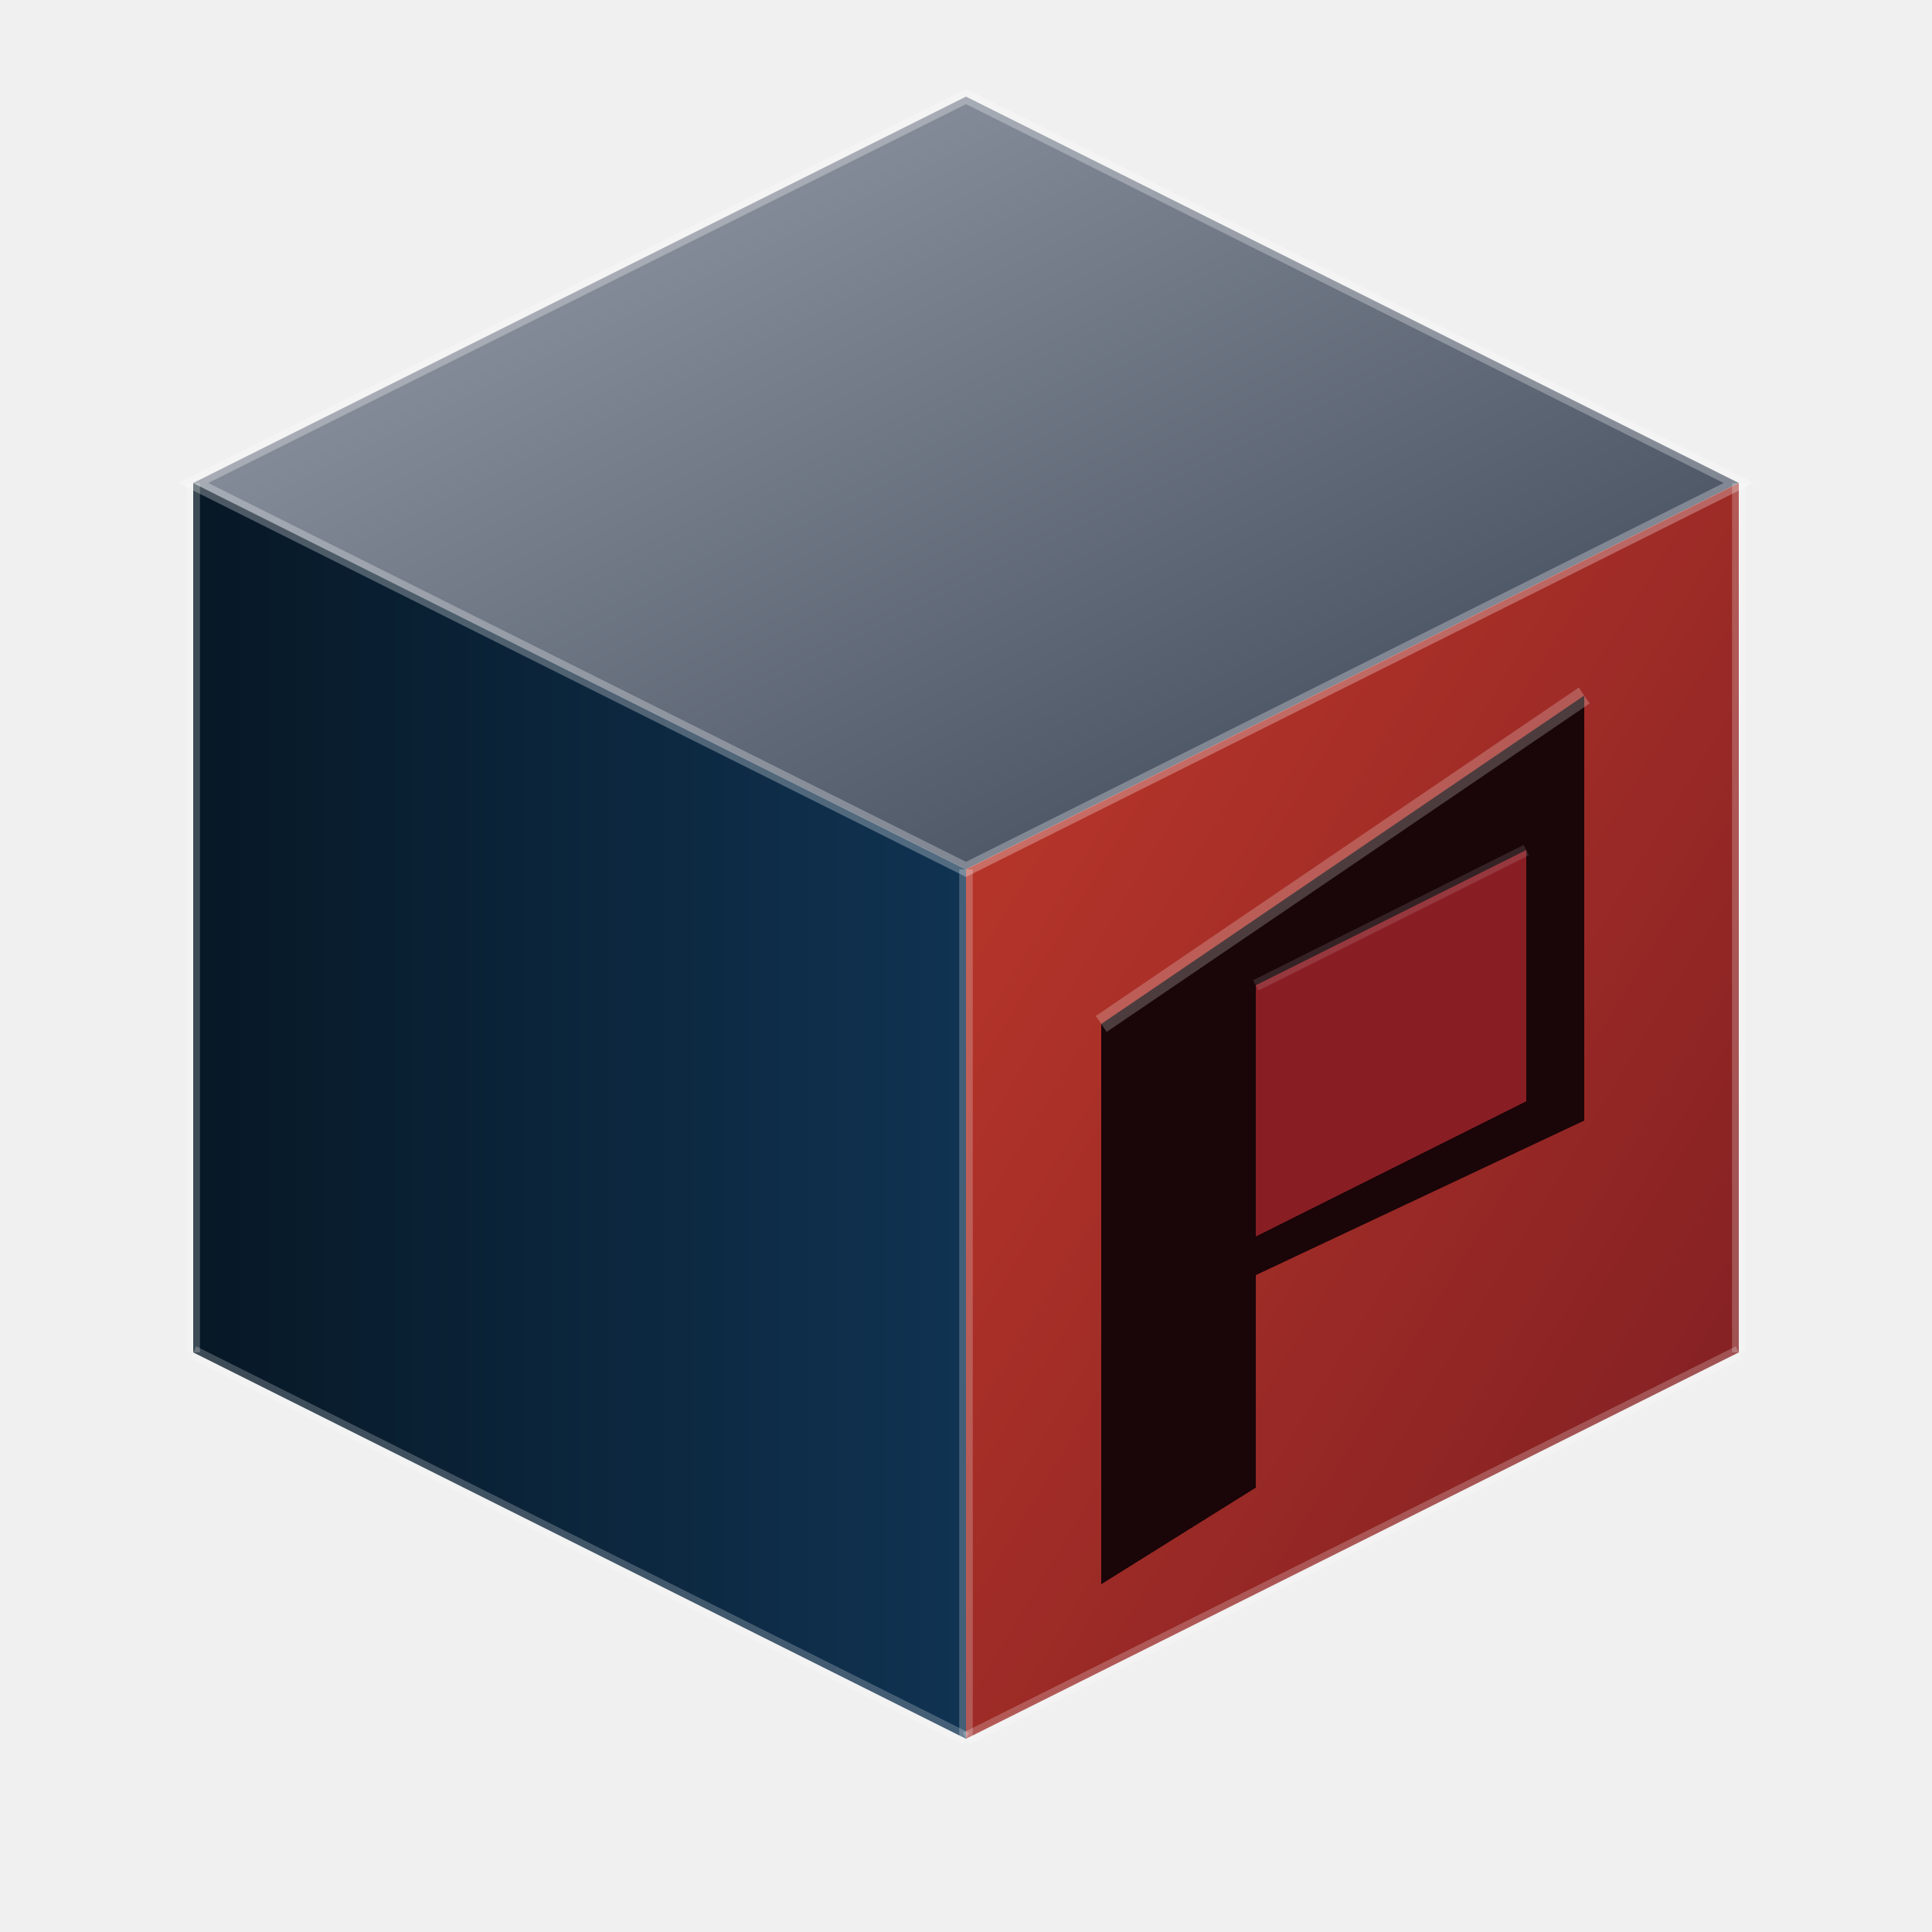
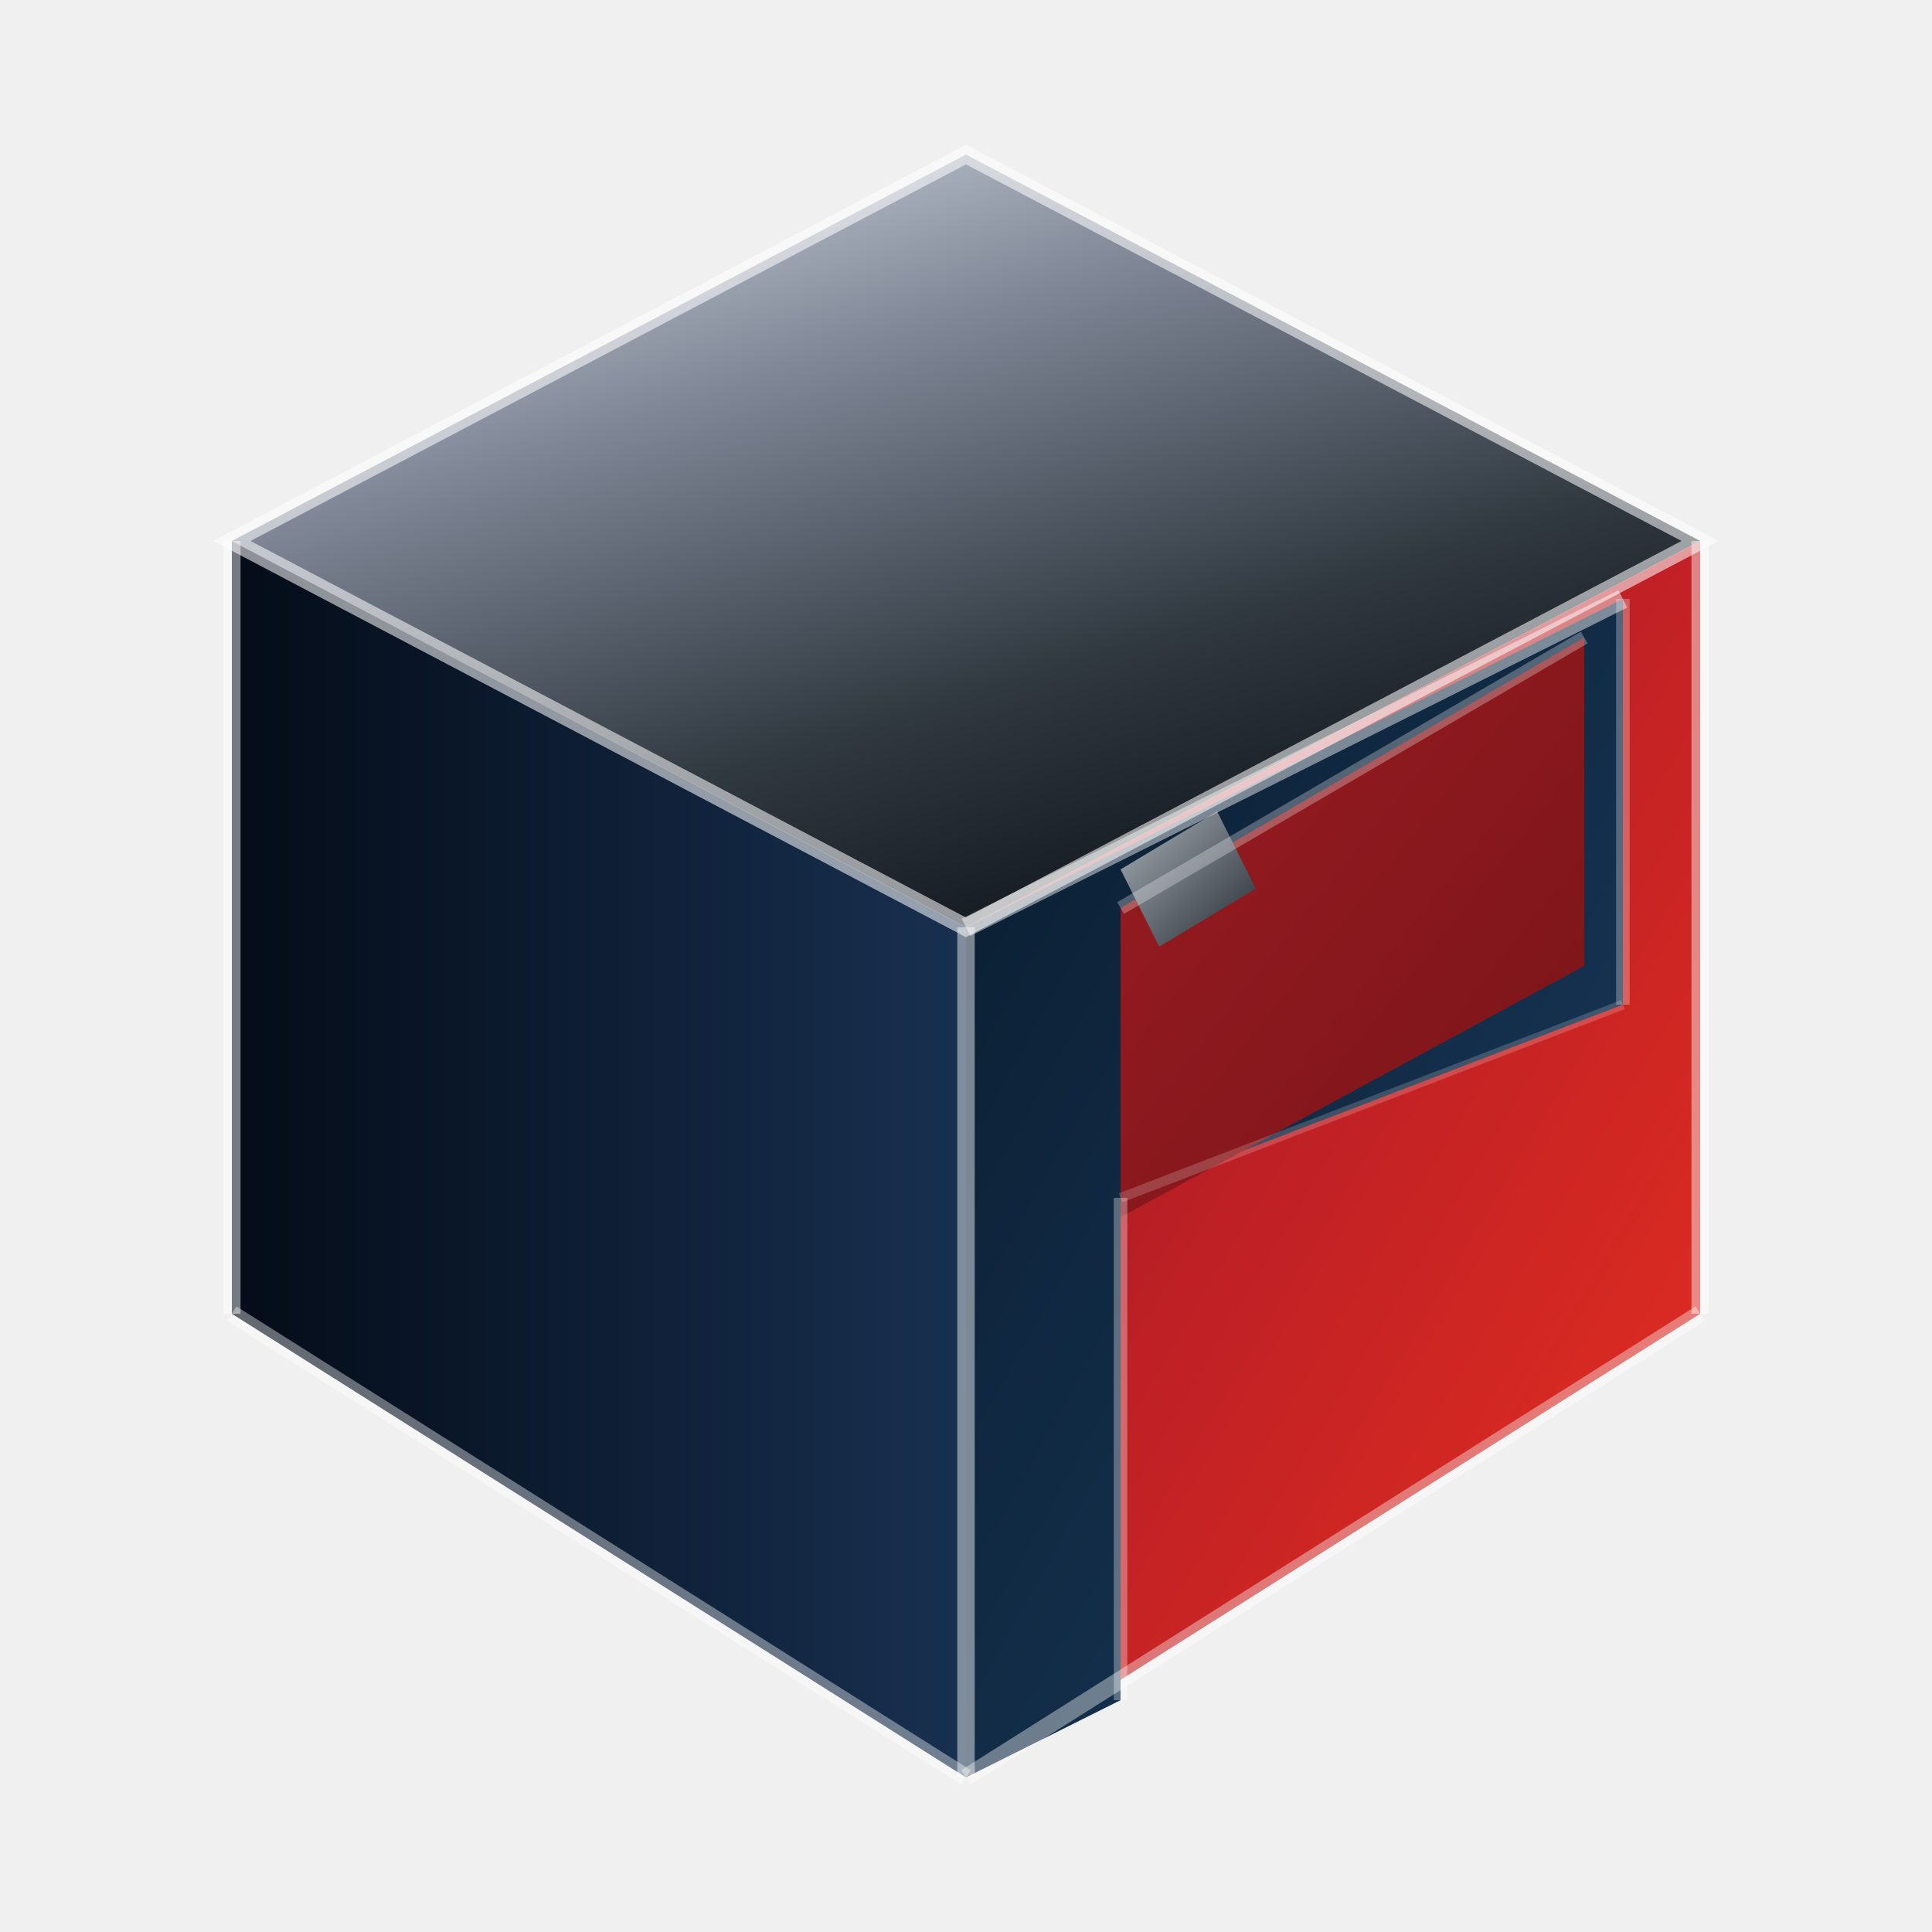
<svg xmlns="http://www.w3.org/2000/svg" viewBox="0 0 100 100">
  <defs>
-     <linearGradient id="gTop" x1="0%" y1="0%" x2="100%" y2="100%">
-       <stop offset="0%" stop-color="#9ca3af" />
-       <stop offset="100%" stop-color="#374151" />
+     <linearGradient id="gTop" x1="20%" y1="0%" x2="80%" y2="100%">
+       <stop offset="0%" stop-color="#c8d0d8" />
+       <stop offset="28%" stop-color="#808898" />
+       <stop offset="65%" stop-color="#303840" />
+       <stop offset="100%" stop-color="#080c12" />
    </linearGradient>
    <linearGradient id="gLeft" x1="0%" y1="0%" x2="100%" y2="0%">
-       <stop offset="0%" stop-color="#071826" />
-       <stop offset="100%" stop-color="#103352" />
+       <stop offset="0%" stop-color="#040c18" />
+       <stop offset="100%" stop-color="#183050" />
    </linearGradient>
-     <linearGradient id="gRight" x1="0%" y1="0%" x2="100%" y2="100%">
-       <stop offset="0%" stop-color="#c0392b" />
-       <stop offset="100%" stop-color="#7B1D22" />
+     <linearGradient id="gFront" x1="0%" y1="0%" x2="100%" y2="100%">
+       <stop offset="0%" stop-color="#8a1820" />
+       <stop offset="45%" stop-color="#be2025" />
+       <stop offset="100%" stop-color="#e83020" />
+     </linearGradient>
+     <linearGradient id="gCh" x1="0%" y1="0%" x2="100%" y2="100%">
+       <stop offset="0%" stop-color="#091c2e" />
+       <stop offset="100%" stop-color="#1b3c60" />
+     </linearGradient>
+     <linearGradient id="gCtr" x1="0%" y1="0%" x2="100%" y2="100%">
+       <stop offset="0%" stop-color="#9a1c22" />
+       <stop offset="100%" stop-color="#781418" />
+     </linearGradient>
+     <linearGradient id="gCap" x1="0%" y1="0%" x2="100%" y2="100%">
+       <stop offset="0%" stop-color="#a8b0b8" />
+       <stop offset="100%" stop-color="#252c34" />
    </linearGradient>
  </defs>
-   <polygon points="50,5 90,25 50,45 10,25" fill="url(#gTop)" />
-   <polygon points="10,25 50,45 50,90 10,70" fill="url(#gLeft)" />
-   <polygon points="50,45 90,25 90,70 50,90" fill="url(#gRight)" />
-   <polygon points="57,82 57,53 82,36 82,58 65,66 65,77 57,82" fill="#1a0508" />
-   <polygon points="65,51 79,44 79,57 65,64" fill="#A0232A" />
-   <polygon points="65,51 79,44 79,57 65,64" fill="#000000" opacity="0.15" />
-   <line x1="57" y1="53" x2="82" y2="36" stroke="rgba(255,255,255,0.22)" stroke-width="1" />
-   <line x1="65" y1="51" x2="79" y2="44" stroke="rgba(255,255,255,0.12)" stroke-width="0.6" />
-   <polygon points="50,5 90,25 50,45 10,25" fill="none" stroke="white" stroke-width="0.7" opacity="0.28" />
-   <line x1="10" y1="25" x2="10" y2="70" stroke="white" stroke-width="0.7" opacity="0.22" />
-   <line x1="50" y1="45" x2="50" y2="90" stroke="white" stroke-width="0.7" opacity="0.22" />
-   <line x1="90" y1="25" x2="90" y2="70" stroke="white" stroke-width="0.7" opacity="0.22" />
-   <line x1="10" y1="70" x2="50" y2="90" stroke="white" stroke-width="0.7" opacity="0.22" />
-   <line x1="90" y1="70" x2="50" y2="90" stroke="white" stroke-width="0.7" opacity="0.22" />
+   <polygon points="50,8 88,28 50,48 12,28" fill="url(#gTop)" />
+   <polygon points="12,28 50,48 50,92 12,68" fill="url(#gLeft)" />
+   <polygon points="50,48 88,28 88,68 50,92" fill="url(#gFront)" />
+   <polygon points="50,48  84,31  84,52  58,62  58,88  50,92" fill="url(#gCh)" />
+   <polygon points="58,47  82,33  82,50  58,63" fill="url(#gCtr)" />
+   <polygon points="58,45  63,42  65,46  60,49" fill="url(#gCap)" />
+   <line x1="50" y1="48" x2="84" y2="31" stroke="rgba(255,255,255,0.45)" stroke-width="1" />
+   <line x1="58" y1="47" x2="82" y2="33" stroke="rgba(255,255,255,0.28)" stroke-width="0.7" />
+   <line x1="58" y1="62" x2="84" y2="52" stroke="rgba(255,255,255,0.18)" stroke-width="0.5" />
+   <polygon points="50,8 88,28 50,48 12,28" fill="none" stroke="rgba(255,255,255,0.55)" stroke-width="0.9" />
+   <line x1="12" y1="28" x2="12" y2="68" stroke="rgba(255,255,255,0.45)" stroke-width="0.9" />
+   <line x1="50" y1="48" x2="50" y2="92" stroke="rgba(255,255,255,0.45)" stroke-width="0.9" />
+   <line x1="88" y1="28" x2="88" y2="68" stroke="rgba(255,255,255,0.45)" stroke-width="0.9" />
+   <line x1="12" y1="68" x2="50" y2="92" stroke="rgba(255,255,255,0.38)" stroke-width="0.9" />
+   <line x1="88" y1="68" x2="50" y2="92" stroke="rgba(255,255,255,0.38)" stroke-width="0.9" />
+   <line x1="58" y1="88" x2="58" y2="62" stroke="rgba(255,255,255,0.32)" stroke-width="0.7" />
+   <line x1="84" y1="31" x2="84" y2="52" stroke="rgba(255,255,255,0.28)" stroke-width="0.7" />
</svg>
